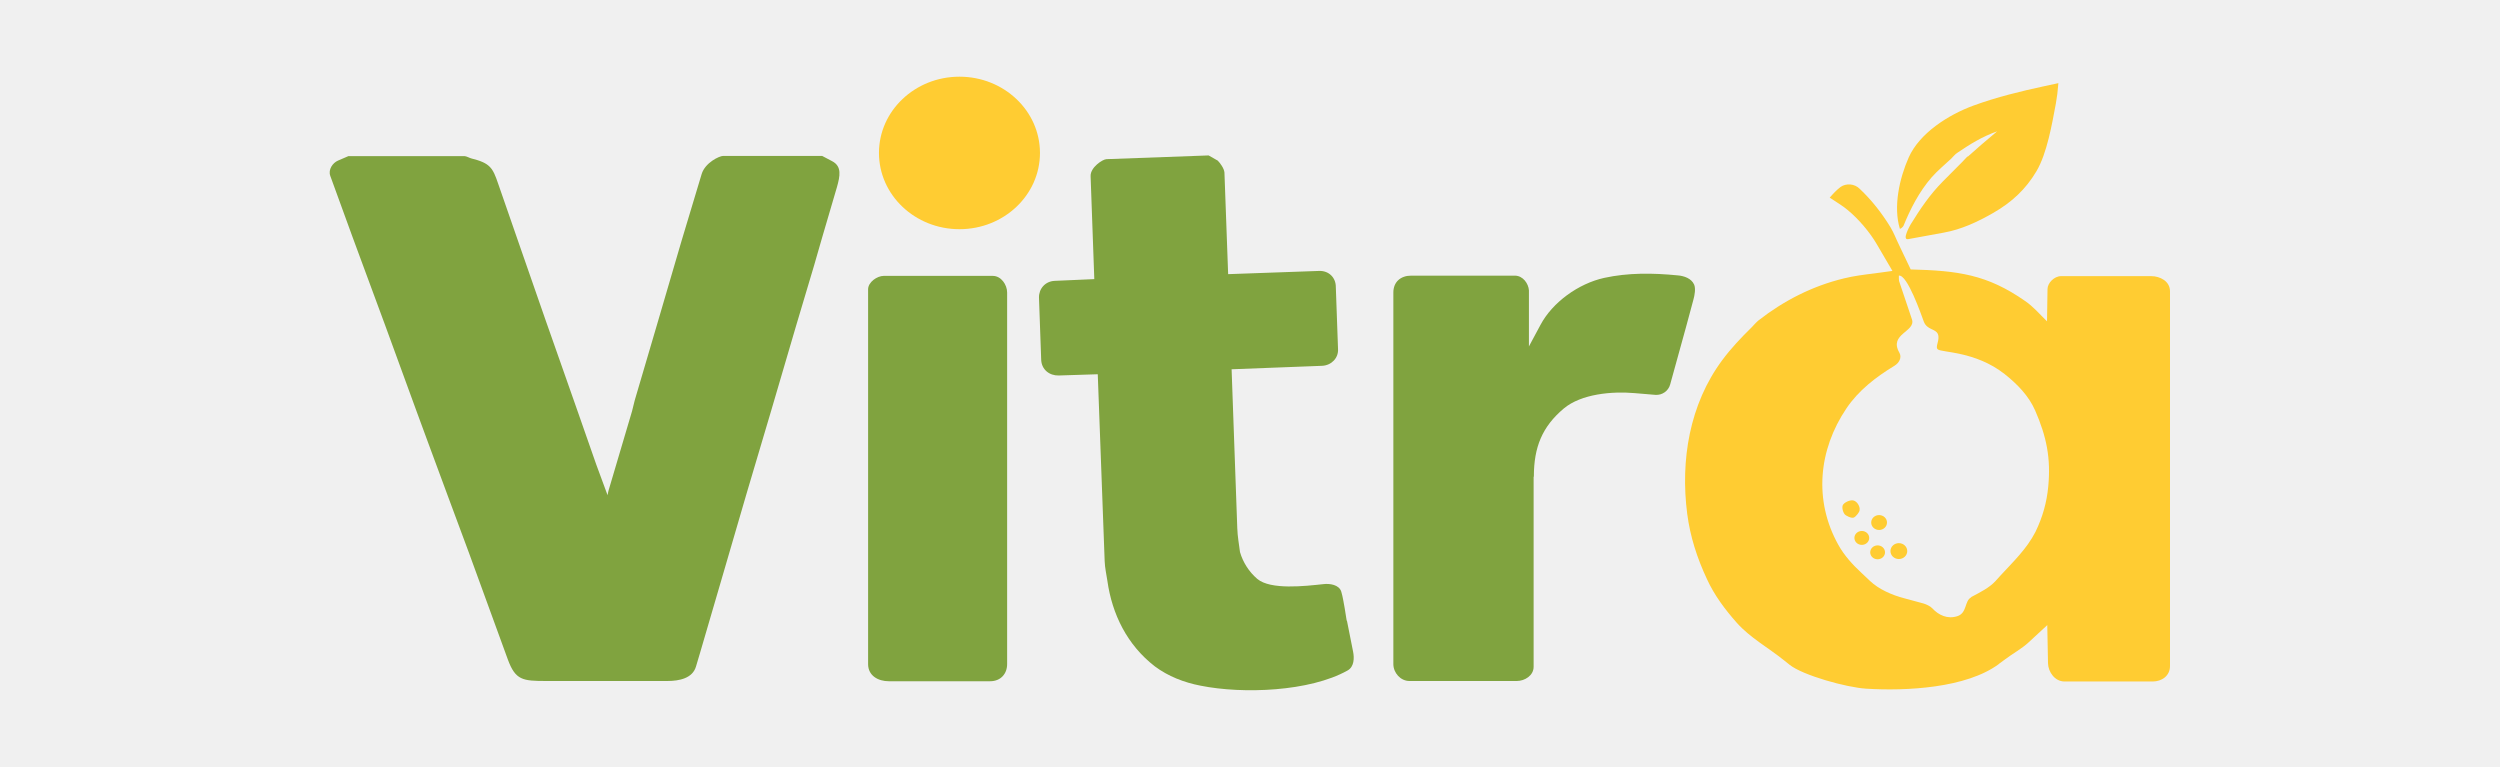
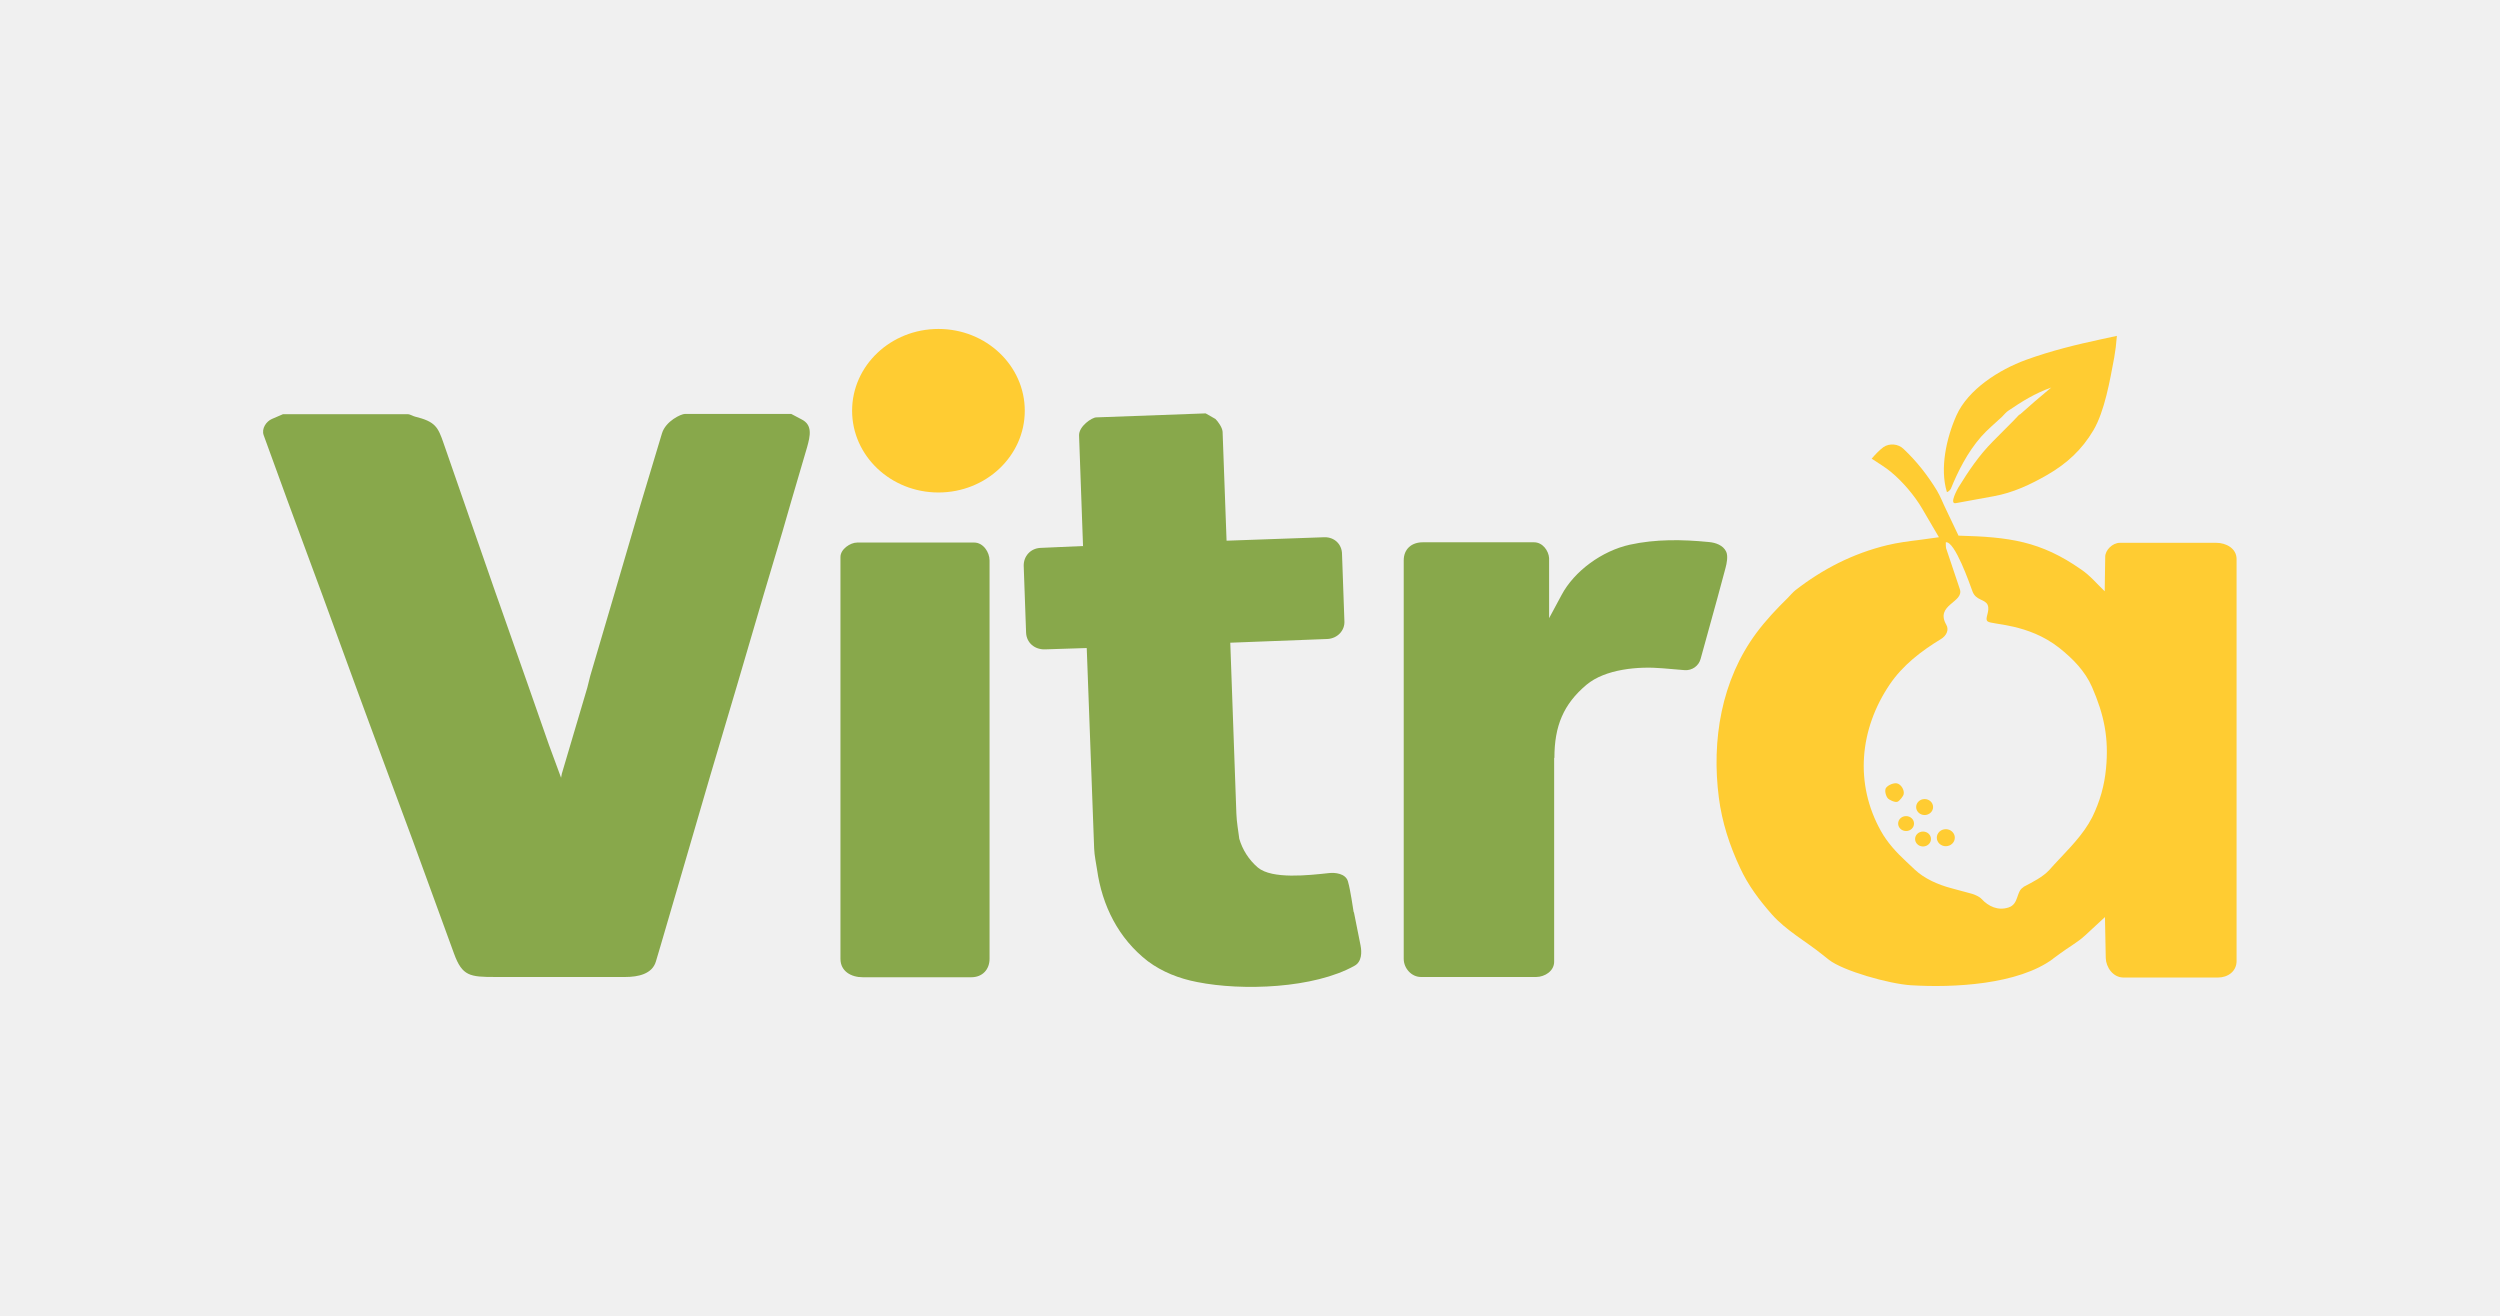
- <svg xmlns="http://www.w3.org/2000/svg" width="326" height="100" viewBox="0 0 326 100" fill="none">
-   <g clip-path="url(#clip0_288_290)">
-     <path d="M107.146 31.182L106.148 34.648L103.829 42.421L100.577 53.498L97.357 64.348L94.04 75.717L91.303 85.077L90.755 86.923C90.304 88.445 88.598 88.802 87.02 88.802H71.241C68.15 88.802 67.216 88.704 66.217 85.984L62.45 75.652L61.162 72.121L58.36 64.575L55.784 57.611L54.271 53.498L50.213 42.389L46.993 33.676L45.93 30.794L43.064 22.923C42.775 22.113 43.386 21.239 44.063 20.947L45.415 20.364H60.614C60.807 20.364 61.291 20.623 61.452 20.656C63.931 21.271 64.253 21.887 64.962 23.96L67.57 31.474L71.209 41.935L71.724 43.393L75.266 53.466L77.746 60.559L79.227 64.575C79.291 64.316 79.291 64.121 79.356 63.96L82.415 53.628L82.769 52.203L85.667 42.356L88.855 31.474L91.496 22.696C91.947 21.206 93.814 20.332 94.297 20.332H107.21L108.498 21.012C109.819 21.692 109.529 22.988 109.142 24.381L107.146 31.182Z" fill="#80A33F" />
-     <path d="M260.684 86.566C256.434 89.74 248.544 90.129 243.36 89.805C240.751 89.643 235.084 88.056 233.377 86.696L232.604 86.081C230.543 84.429 228.225 83.166 226.486 81.222C224.94 79.473 223.555 77.627 222.589 75.522C221.301 72.769 220.4 69.983 220.013 67.004C219.112 60.04 220.303 52.72 224.586 46.955C225.745 45.4 227.033 44.04 228.418 42.68C228.676 42.421 228.998 42.032 229.32 41.773C232.604 39.214 236.307 37.303 240.461 36.299C241.782 35.975 243.102 35.813 244.422 35.651L246.773 35.328L244.744 31.862C243.843 30.307 242.361 28.558 240.944 27.392C240.204 26.777 239.56 26.421 238.594 25.773C239.045 25.255 239.495 24.769 240.011 24.38C240.751 23.862 241.846 23.959 242.49 24.607C244.068 26.097 245.388 27.781 246.515 29.627C246.966 30.372 247.256 31.182 247.642 31.959L249.156 35.133C255.306 35.295 259.106 35.781 264.065 39.246C265.16 39.992 265.901 40.898 266.931 41.902L266.996 37.692C266.996 36.915 267.865 36.008 268.767 36.008H280.52C281.648 36.008 282.968 36.656 282.968 37.983V86.858C282.968 88.121 281.905 88.866 280.714 88.866H269.218C267.93 88.866 267.092 87.603 267.06 86.502L266.964 81.514L264.548 83.749C263.647 84.591 262.487 85.206 261.457 85.983L260.62 86.599L260.684 86.566ZM257.045 77.854C258.205 77.239 259.396 76.656 260.201 75.781L260.845 75.068C262.52 73.255 264.291 71.57 265.418 69.368C266.352 67.457 266.899 65.514 267.092 63.441C267.447 59.749 266.867 56.931 265.386 53.53C264.548 51.619 263.067 50.097 261.393 48.769C257.593 45.789 253.213 45.983 252.698 45.562C252.279 45.238 253.02 44.332 252.698 43.554C252.376 42.842 251.281 43.036 250.863 41.935C250.541 41.06 248.705 35.749 247.61 35.943C247.61 36.267 247.61 36.558 247.642 36.656L249.317 41.643C249.864 43.263 246.258 43.522 247.675 45.983C248.029 46.599 247.675 47.311 247.031 47.7C244.583 49.19 242.361 50.907 240.783 53.239C237.112 58.68 236.501 65.287 239.721 71.052C240.494 72.445 241.588 73.643 242.78 74.745L243.843 75.749C245.002 76.85 246.709 77.595 248.319 78.016L250.83 78.696C251.152 78.793 251.732 79.052 251.957 79.311C252.795 80.218 253.954 80.769 255.242 80.348C256.53 79.927 256.144 78.372 257.045 77.886V77.854Z" fill="#FFCC32" />
-     <path d="M175.639 80.931L176.444 84.98C176.605 85.79 176.605 86.956 175.704 87.442C170.777 90.195 162.082 90.519 156.576 89.417C154.386 88.996 152.325 88.187 150.586 86.891C146.98 84.106 145.015 80.089 144.403 75.749C144.275 74.907 144.081 74.033 144.049 73.191L143.148 48.802L138.06 48.964C136.836 48.996 135.838 48.187 135.773 46.956L135.484 38.826C135.451 37.66 136.289 36.689 137.512 36.624L142.697 36.397L142.214 22.956C142.182 21.822 143.792 20.753 144.307 20.753L157.606 20.268L158.798 20.948C159.12 21.272 159.635 21.984 159.667 22.502L160.15 35.749L172.033 35.328C173.288 35.296 174.19 36.203 174.19 37.401L174.48 45.531C174.544 46.664 173.643 47.636 172.419 47.701L160.601 48.154L161.342 68.883C161.374 69.952 161.567 70.956 161.696 71.992C162.082 73.32 162.855 74.551 163.95 75.49C165.689 76.948 170.165 76.43 172.58 76.17C173.385 76.073 174.609 76.235 174.899 77.142C175.092 77.79 175.221 78.6 175.349 79.312L175.607 80.931H175.639Z" fill="#80A33F" />
-     <path d="M199.984 62.178V86.956C199.984 88.089 198.824 88.802 197.794 88.802H183.786C182.627 88.802 181.693 87.733 181.693 86.599V38.146C181.693 36.753 182.659 35.944 184.012 35.944H197.536C198.599 35.944 199.308 36.98 199.372 37.855V45.174L200.885 42.356C202.431 39.441 205.812 36.98 209.193 36.235C212.317 35.555 215.505 35.587 218.79 35.911C219.595 35.976 220.561 36.3 220.915 37.109C221.14 37.628 220.979 38.502 220.818 39.085L219.884 42.551L217.791 50.13C217.566 50.972 216.761 51.555 215.859 51.49L213.154 51.263C210.192 51.004 206.199 51.361 203.912 53.272C201.111 55.636 200.016 58.292 200.016 62.146L199.984 62.178Z" fill="#80A33F" />
-     <path d="M129.108 88.834H115.905C114.52 88.834 113.2 88.121 113.2 86.599V37.725C113.2 36.785 114.391 35.976 115.229 35.976H129.462C130.557 35.976 131.33 37.142 131.33 38.146V86.599C131.33 87.862 130.492 88.834 129.108 88.834Z" fill="#80A33F" />
-     <path d="M125.115 29.887C130.912 29.887 135.612 25.435 135.612 19.943C135.612 14.452 130.912 10 125.115 10C119.317 10 114.617 14.452 114.617 19.943C114.617 25.435 119.317 29.887 125.115 29.887Z" fill="#FFCC32" />
-     <path d="M256.595 20.429L258.398 18.842L260.427 17.125C258.43 17.838 256.884 18.809 255.21 19.943C254.984 20.073 254.662 20.461 254.437 20.688C253.568 21.498 252.666 22.243 251.893 23.117C250.251 24.996 249.092 27.295 248.222 29.433C248.158 29.595 247.803 29.886 247.739 29.822C246.87 26.971 247.675 23.279 248.898 20.526C250.315 17.352 254.083 14.955 257.367 13.757C260.394 12.656 263.454 11.911 266.609 11.23L268.413 10.842C268.316 11.975 268.252 12.558 268.091 13.465C267.575 16.218 266.931 20.008 265.547 22.34C264.162 24.672 262.359 26.356 259.944 27.749C257.915 28.915 255.789 29.919 253.439 30.34L248.834 31.182C247.964 31.344 249.059 29.433 249.124 29.303C250.38 27.263 251.668 25.352 253.342 23.668L255.854 21.141L256.562 20.396L256.595 20.429Z" fill="#FFCC32" />
-     <path d="M241.717 67.49C241.46 67.62 240.687 67.263 240.526 67.037C240.268 66.68 240.139 66.032 240.365 65.773C240.655 65.417 241.299 65.19 241.653 65.255C242.168 65.352 242.587 66.065 242.49 66.551C242.458 66.81 242.007 67.36 241.75 67.49H241.717Z" fill="#FFCC32" />
-     <path d="M247.61 72.899C248.215 72.899 248.705 72.435 248.705 71.863C248.705 71.29 248.215 70.826 247.61 70.826C247.006 70.826 246.515 71.29 246.515 71.863C246.515 72.435 247.006 72.899 247.61 72.899Z" fill="#FFCC32" />
-     <path d="M245.034 69.109C245.603 69.109 246.065 68.674 246.065 68.138C246.065 67.601 245.603 67.166 245.034 67.166C244.465 67.166 244.004 67.601 244.004 68.138C244.004 68.674 244.465 69.109 245.034 69.109Z" fill="#FFCC32" />
-     <path d="M242.78 71.053C243.313 71.053 243.746 70.647 243.746 70.146C243.746 69.645 243.313 69.239 242.78 69.239C242.246 69.239 241.814 69.645 241.814 70.146C241.814 70.647 242.246 71.053 242.78 71.053Z" fill="#FFCC32" />
-     <path d="M244.841 72.931C245.374 72.931 245.807 72.525 245.807 72.024C245.807 71.523 245.374 71.117 244.841 71.117C244.307 71.117 243.875 71.523 243.875 72.024C243.875 72.525 244.307 72.931 244.841 72.931Z" fill="#FFCC32" />
+ <svg xmlns="http://www.w3.org/2000/svg" width="190" height="100" viewBox="0 0 190 100" fill="none">
+   <g clip-path="url(#clip0_19_35)">
+     <path d="M60.091 38.238L59.467 40.404L58.018 45.263L55.986 52.186L53.973 58.967L51.9 66.072L50.189 71.923L49.847 73.076C49.565 74.028 48.499 74.251 47.512 74.251H37.651C35.718 74.251 35.135 74.19 34.511 72.489L32.156 66.032L31.351 63.825L29.6 59.109L27.99 54.757L27.044 52.186L24.508 45.242L22.496 39.797L21.831 37.995L20.04 33.077C19.859 32.57 20.241 32.024 20.664 31.842L21.509 31.477H31.009C31.13 31.477 31.432 31.639 31.532 31.66C33.082 32.044 33.283 32.429 33.726 33.724L35.356 38.421L37.63 44.959L37.953 45.87L40.166 52.166L41.716 56.599L42.642 59.109C42.682 58.947 42.682 58.825 42.722 58.724L44.634 52.267L44.856 51.376L46.667 45.222L48.66 38.421L50.31 32.935C50.592 32.004 51.759 31.457 52.061 31.457H60.132L60.937 31.882C61.762 32.307 61.581 33.117 61.339 33.987L60.091 38.238Z" fill="#88A84B" />
+     <path d="M156.053 72.854C153.396 74.838 148.465 75.081 145.225 74.879C143.595 74.777 140.052 73.785 138.986 72.935L138.503 72.551C137.215 71.518 135.765 70.729 134.679 69.514C133.713 68.421 132.847 67.267 132.243 65.951C131.438 64.231 130.875 62.49 130.633 60.628C130.07 56.275 130.814 51.7 133.491 48.097C134.216 47.126 135.021 46.275 135.886 45.425C136.047 45.263 136.248 45.02 136.45 44.858C138.503 43.259 140.817 42.065 143.413 41.437C144.239 41.235 145.064 41.134 145.889 41.032L147.358 40.83L146.09 38.664C145.527 37.692 144.601 36.599 143.715 35.871C143.252 35.486 142.85 35.263 142.246 34.858C142.528 34.535 142.81 34.231 143.132 33.988C143.595 33.664 144.279 33.725 144.681 34.13C145.668 35.061 146.493 36.114 147.197 37.267C147.479 37.733 147.66 38.239 147.902 38.725L148.847 40.709C152.692 40.81 155.066 41.114 158.166 43.279C158.85 43.745 159.313 44.312 159.957 44.939L159.997 42.308C159.997 41.822 160.541 41.255 161.104 41.255H168.45C169.155 41.255 169.98 41.66 169.98 42.49V73.037C169.98 73.826 169.316 74.292 168.571 74.292H161.386C160.581 74.292 160.058 73.502 160.038 72.814L159.977 69.697L158.468 71.093C157.904 71.62 157.18 72.004 156.536 72.49L156.012 72.875L156.053 72.854ZM153.778 67.409C154.503 67.024 155.248 66.66 155.751 66.114L156.153 65.668C157.2 64.534 158.307 63.482 159.011 62.105C159.595 60.911 159.937 59.697 160.058 58.401C160.279 56.093 159.917 54.332 158.991 52.207C158.468 51.012 157.542 50.061 156.495 49.231C154.12 47.368 151.383 47.49 151.061 47.227C150.8 47.024 151.263 46.458 151.061 45.972C150.86 45.526 150.176 45.648 149.914 44.96C149.713 44.413 148.566 41.093 147.881 41.215C147.881 41.417 147.881 41.599 147.902 41.66L148.948 44.777C149.29 45.79 147.036 45.952 147.922 47.49C148.143 47.875 147.922 48.32 147.519 48.563C145.99 49.494 144.601 50.567 143.615 52.024C141.32 55.425 140.938 59.555 142.95 63.158C143.434 64.028 144.118 64.777 144.862 65.466L145.527 66.093C146.251 66.781 147.318 67.247 148.324 67.51L149.894 67.935C150.095 67.996 150.458 68.158 150.598 68.32C151.122 68.887 151.846 69.231 152.651 68.968C153.456 68.705 153.215 67.733 153.778 67.429V67.409Z" fill="#FFCC32" />
+     <path d="M102.899 69.332L103.403 71.862C103.503 72.368 103.503 73.097 102.94 73.401C99.86 75.121 94.426 75.324 90.985 74.636C89.616 74.373 88.328 73.866 87.241 73.057C84.987 71.316 83.76 68.806 83.377 66.093C83.297 65.567 83.176 65.02 83.156 64.494L82.592 49.251L79.412 49.352C78.647 49.373 78.024 48.866 77.983 48.097L77.802 43.016C77.782 42.287 78.305 41.68 79.07 41.64L82.31 41.498L82.009 33.097C81.988 32.389 82.995 31.721 83.317 31.721L91.629 31.417L92.374 31.842C92.575 32.044 92.897 32.49 92.917 32.814L93.219 41.093L100.645 40.83C101.43 40.81 101.994 41.377 101.994 42.126L102.175 47.206C102.215 47.915 101.652 48.522 100.887 48.563L93.501 48.846L93.963 61.802C93.984 62.47 94.104 63.097 94.185 63.745C94.426 64.575 94.909 65.344 95.594 65.931C96.68 66.842 99.478 66.518 100.987 66.356C101.491 66.296 102.255 66.397 102.437 66.964C102.557 67.368 102.638 67.874 102.718 68.32L102.879 69.332H102.899Z" fill="#88A84B" />
+     <path d="M118.115 57.611V73.097C118.115 73.805 117.39 74.251 116.746 74.251H107.991C107.267 74.251 106.683 73.582 106.683 72.874V42.591C106.683 41.72 107.287 41.214 108.132 41.214H116.585C117.249 41.214 117.692 41.862 117.732 42.408V46.983L118.678 45.222C119.644 43.4 121.758 41.862 123.871 41.396C125.823 40.971 127.816 40.991 129.869 41.194C130.372 41.234 130.975 41.437 131.197 41.943C131.338 42.267 131.237 42.813 131.136 43.178L130.553 45.344L129.245 50.081C129.104 50.607 128.601 50.971 128.037 50.931L126.346 50.789C124.495 50.627 121.999 50.85 120.57 52.044C118.819 53.522 118.135 55.182 118.135 57.591L118.115 57.611Z" fill="#88A84B" />
+     <path d="M73.817 74.271H65.566C64.7 74.271 63.875 73.826 63.875 72.874V42.328C63.875 41.74 64.62 41.234 65.143 41.234H74.039C74.723 41.234 75.206 41.963 75.206 42.591V72.874C75.206 73.663 74.683 74.271 73.817 74.271Z" fill="#88A84B" />
+     <path d="M71.322 37.429C74.945 37.429 77.883 34.647 77.883 31.215C77.883 27.782 74.945 25 71.322 25C67.698 25 64.76 27.782 64.76 31.215C64.76 34.647 67.698 37.429 71.322 37.429Z" fill="#FFCC32" />
+     <path d="M153.497 31.518L154.624 30.526L155.892 29.453C154.644 29.899 153.678 30.506 152.631 31.215C152.49 31.296 152.289 31.538 152.148 31.68C151.605 32.186 151.041 32.652 150.558 33.198C149.532 34.373 148.807 35.81 148.264 37.146C148.224 37.247 148.002 37.429 147.962 37.389C147.418 35.607 147.922 33.3 148.686 31.579C149.572 29.595 151.927 28.097 153.98 27.348C155.871 26.66 157.783 26.194 159.756 25.769L160.883 25.526C160.822 26.235 160.782 26.599 160.682 27.166C160.36 28.887 159.957 31.255 159.092 32.713C158.226 34.17 157.099 35.223 155.59 36.093C154.322 36.822 152.993 37.449 151.524 37.713L148.646 38.239C148.103 38.34 148.787 37.146 148.827 37.065C149.612 35.789 150.417 34.595 151.464 33.543L153.034 31.964L153.476 31.498L153.497 31.518Z" fill="#FFCC32" />
+     <path d="M144.198 60.931C144.037 61.012 143.554 60.789 143.454 60.648C143.293 60.425 143.212 60.02 143.353 59.858C143.534 59.636 143.937 59.494 144.158 59.534C144.48 59.595 144.742 60.04 144.681 60.344C144.661 60.506 144.379 60.85 144.218 60.931H144.198Z" fill="#FFCC32" />
+     <path d="M147.881 64.312C148.259 64.312 148.566 64.022 148.566 63.664C148.566 63.307 148.259 63.017 147.881 63.017C147.503 63.017 147.197 63.307 147.197 63.664C147.197 64.022 147.503 64.312 147.881 64.312Z" fill="#FFCC32" />
+     <path d="M146.271 61.943C146.627 61.943 146.915 61.671 146.915 61.336C146.915 61 146.627 60.728 146.271 60.728C145.916 60.728 145.627 61 145.627 61.336C145.627 61.671 145.916 61.943 146.271 61.943Z" fill="#FFCC32" />
+     <path d="M144.862 63.158C145.196 63.158 145.466 62.904 145.466 62.591C145.466 62.278 145.196 62.024 144.862 62.024C144.529 62.024 144.259 62.278 144.259 62.591C144.259 62.904 144.529 63.158 144.862 63.158Z" fill="#FFCC32" />
+     <path d="M146.151 64.332C146.484 64.332 146.754 64.078 146.754 63.765C146.754 63.452 146.484 63.198 146.151 63.198C145.817 63.198 145.547 63.452 145.547 63.765C145.547 64.078 145.817 64.332 146.151 64.332Z" fill="#FFCC32" />
  </g>
  <defs>
-     <clipPath id="clip0_288_290">
-       <rect width="240" height="80" fill="white" transform="translate(43 10)" />
+     <clipPath id="clip0_19_35">
+       <rect width="150" height="50" fill="white" transform="translate(20 25)" />
    </clipPath>
  </defs>
</svg>
